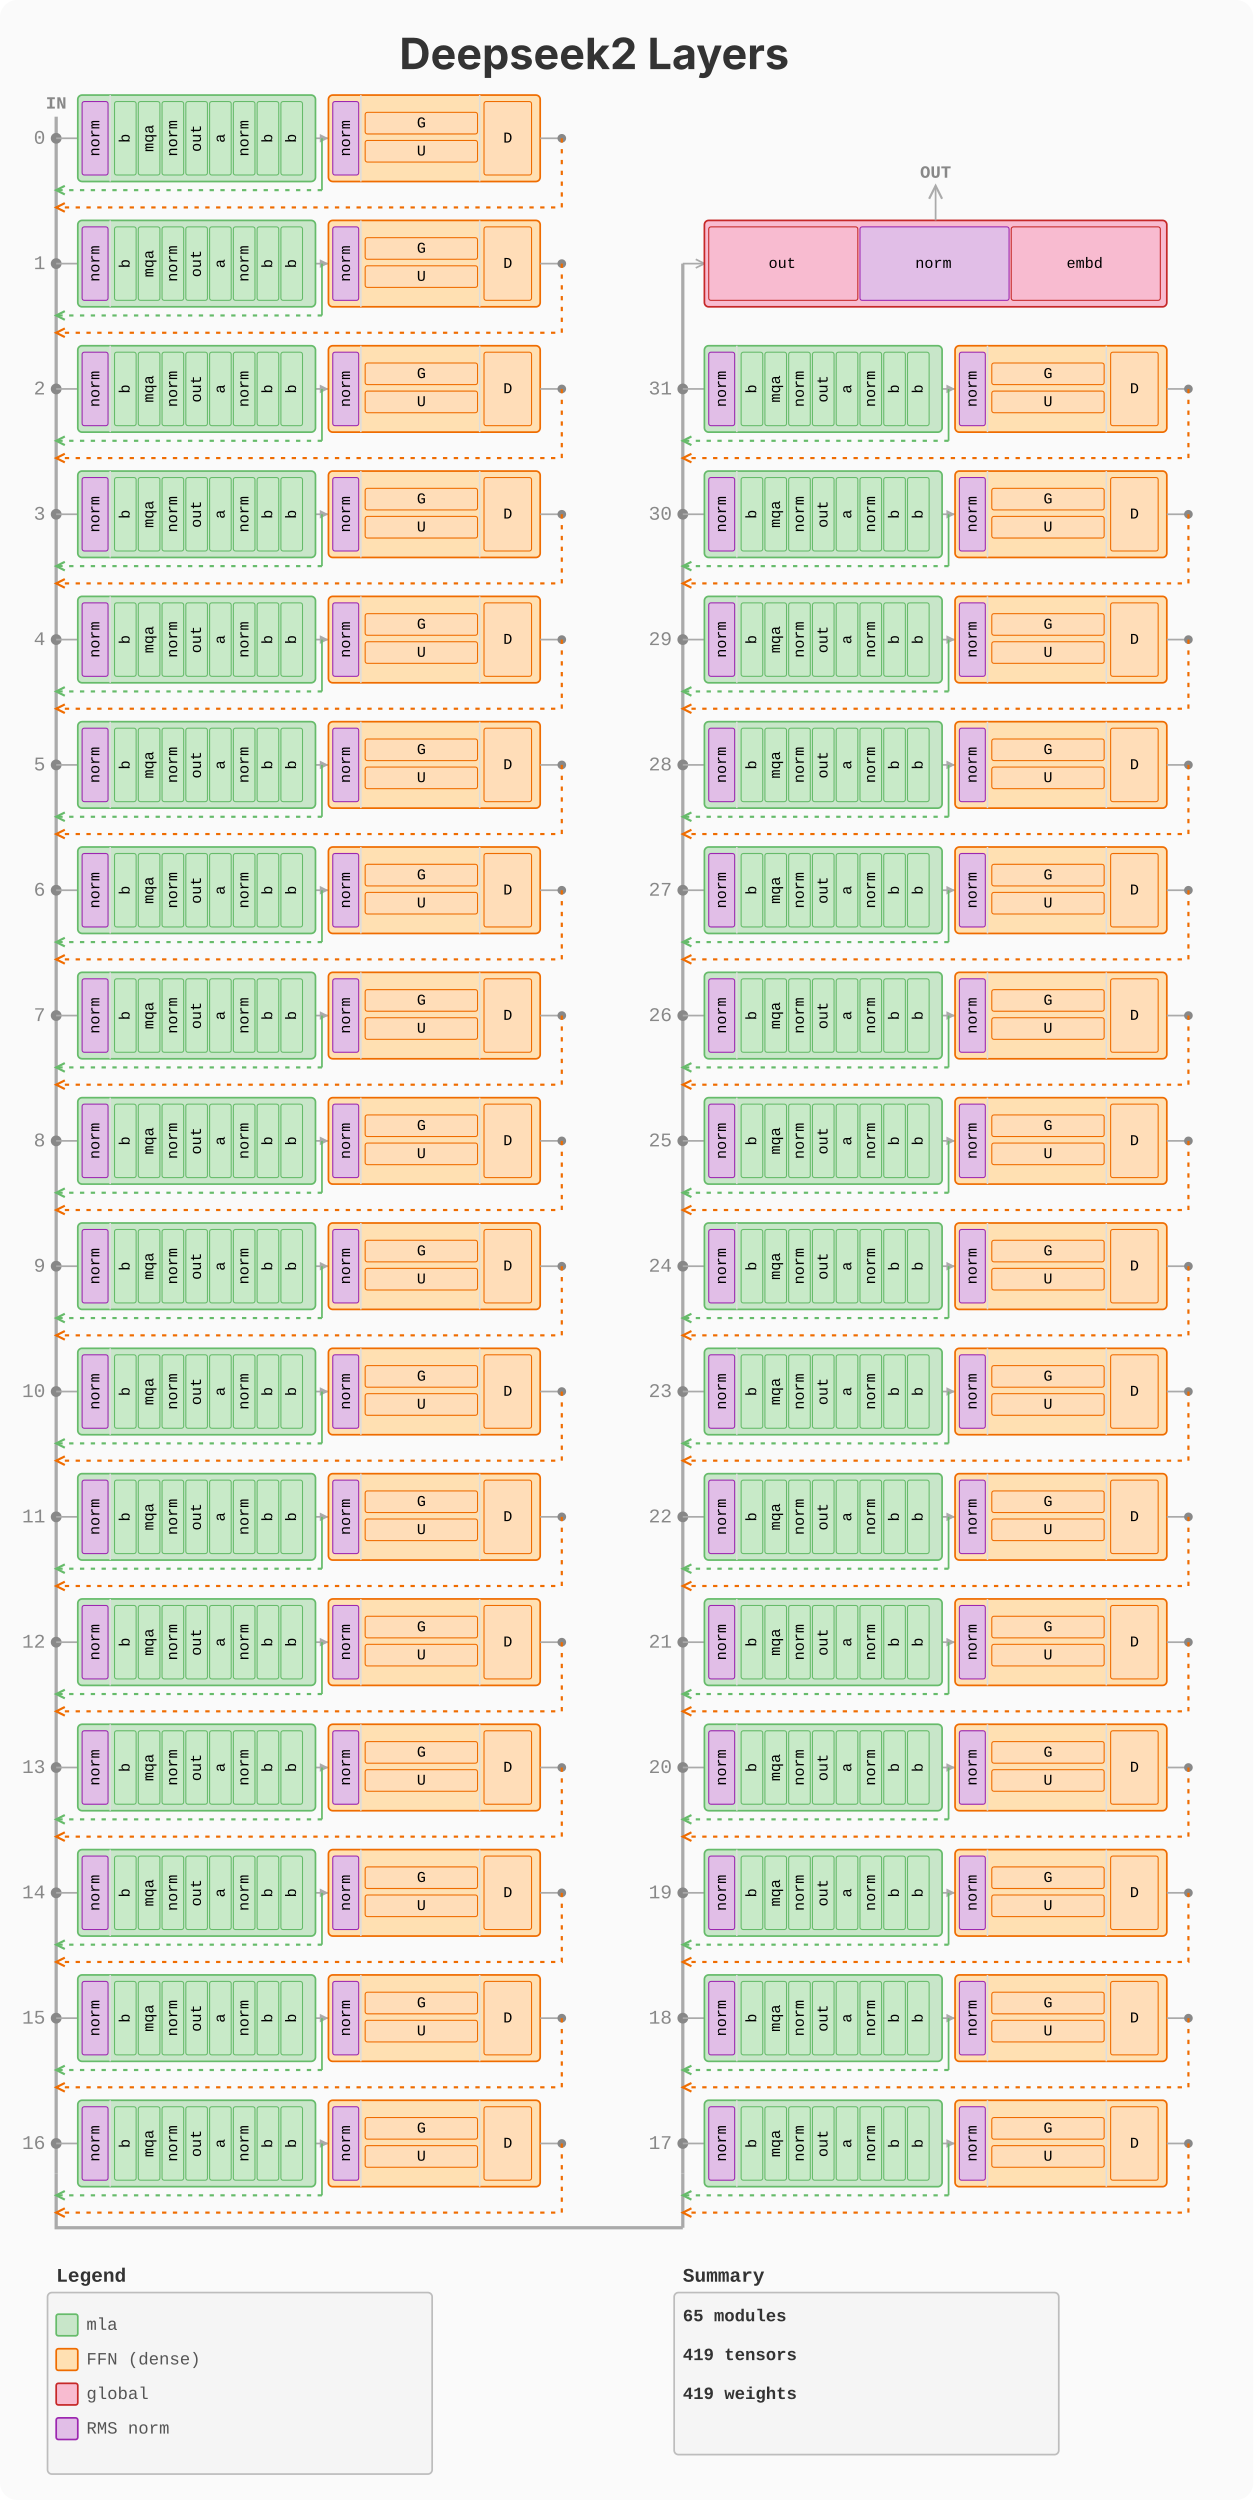
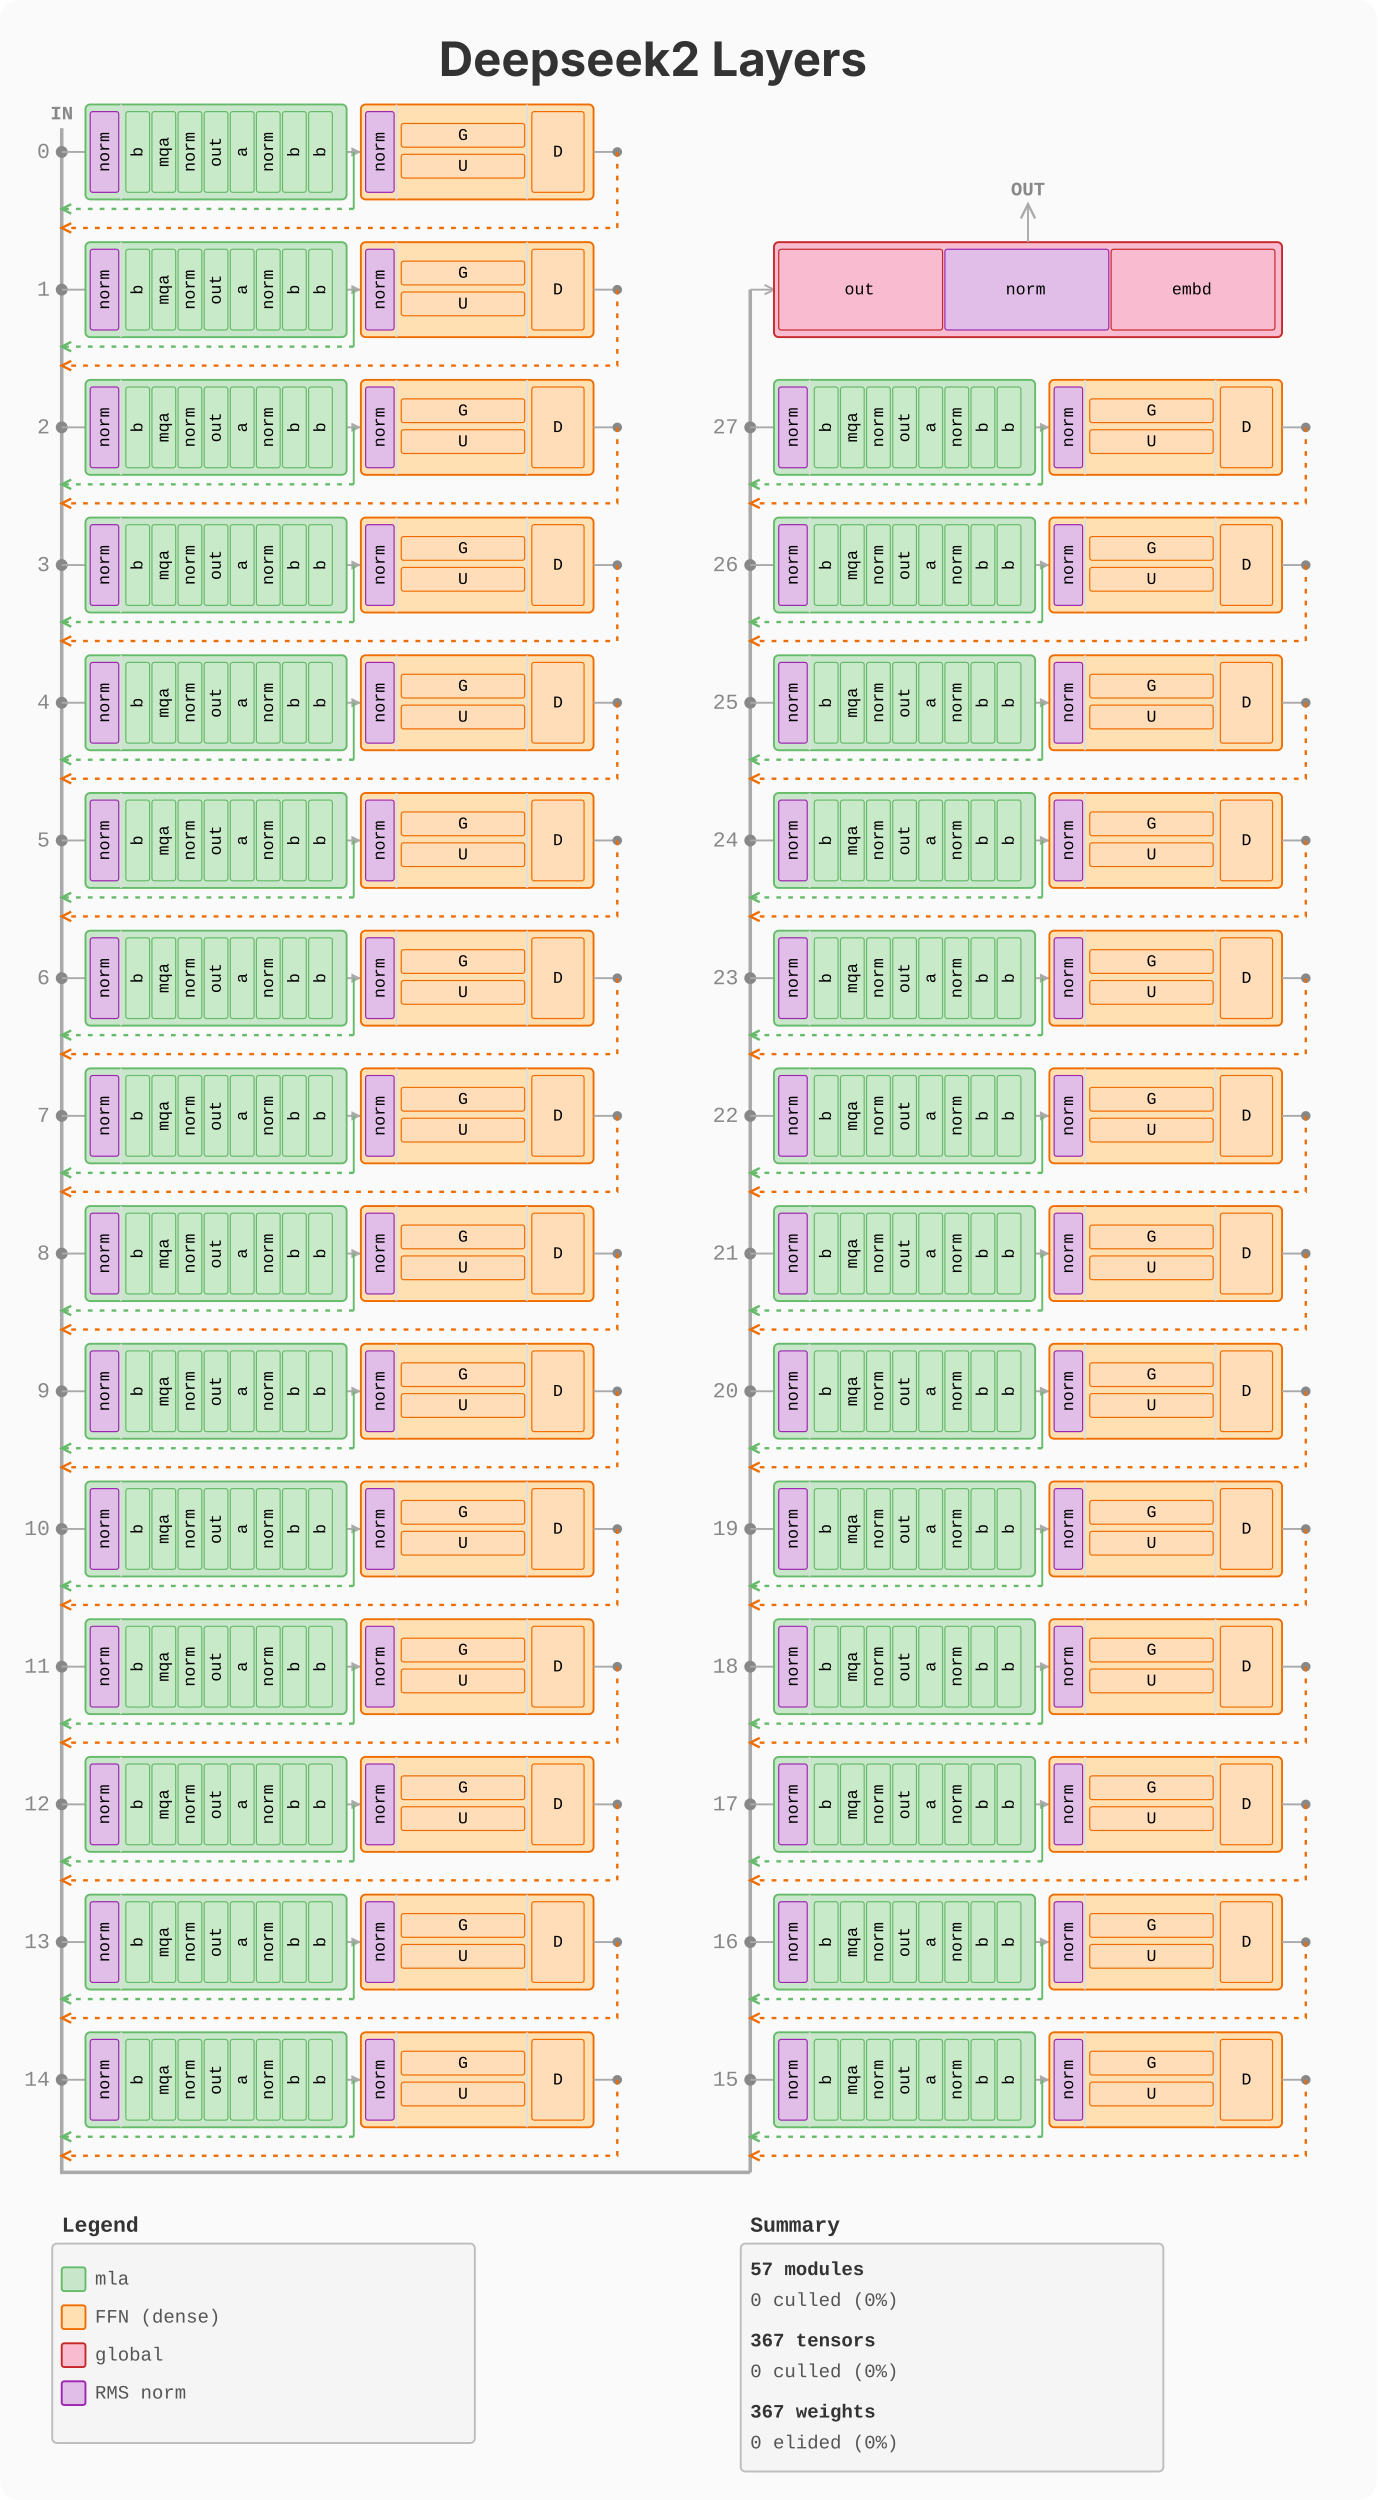
- <svg xmlns="http://www.w3.org/2000/svg" viewBox="0 0 580 1157">
+ <svg xmlns="http://www.w3.org/2000/svg" viewBox="0 0 580 1053">
  <style>
  text { font-family: 'Courier New', monospace; }
  .title { font-size: 20px; font-weight: bold; fill: #333333; font-family: system-ui, -apple-system, sans-serif; }
  .hdr   { font-size: 9px; font-weight: bold; fill: #333333; text-anchor: middle; dominant-baseline: middle; }
  .lbl   { font-size: 9px; fill: #888888; text-anchor: end; dominant-baseline: middle; }
  .tlbl  { font-size: 7px; fill: #000000; text-anchor: middle; dominant-baseline: middle; }
  .io    { font-size: 8px; font-weight: bold; fill: #888888; text-anchor: middle; dominant-baseline: middle; }
  .gtxt  { font-size: 9px; text-anchor: middle; dominant-baseline: middle; }
  .ltxt  { font-size: 8px; fill: #555555; dominant-baseline: middle; }
  .shdr  { font-size: 8px; font-weight: bold; fill: #333333; dominant-baseline: middle; }
+   .etxt  { font-size: 6px; fill: #999999; text-anchor: middle; dominant-baseline: hanging; }
</style>
  <defs>
    <linearGradient id="zm_full_attention" x1="0" y1="0" x2="0" y2="1">
      <stop offset="0%%" stop-color="#e3f2fd" />
      <stop offset="100%%" stop-color="#bbdefb" />
    </linearGradient>
    <linearGradient id="zm_swa" x1="0" y1="0" x2="0" y2="1">
      <stop offset="0%%" stop-color="#e8f5e9" />
      <stop offset="100%%" stop-color="#c8e6c9" />
    </linearGradient>
    <linearGradient id="zm_recurrent" x1="0" y1="0" x2="0" y2="1">
      <stop offset="0%%" stop-color="#e8f5e9" />
      <stop offset="100%%" stop-color="#c8e6c9" />
    </linearGradient>
    <linearGradient id="zm_ffn" x1="0" y1="0" x2="0" y2="1">
      <stop offset="0%%" stop-color="#fff3e0" />
      <stop offset="100%%" stop-color="#ffe0b2" />
    </linearGradient>
    <linearGradient id="zm_global" x1="0" y1="0" x2="0" y2="1">
      <stop offset="0%%" stop-color="#fce4ec" />
      <stop offset="100%%" stop-color="#f8bbd0" />
    </linearGradient>
    <symbol id="blk-mla" overflow="visible">
      <rect x="0" y="0" width="110" height="40" fill="url(#zm_recurrent)" stroke="#66BB6A" stroke-width="0.8" rx="2" />
      <rect x="2" y="3" width="12" height="34" fill="#e1bee7" stroke="#9C27B0" stroke-width="0.5" rx="1" />
      <text class="tlbl" x="8" y="20" transform="rotate(-90,8,20)">norm</text>
      <line x1="15" y1="0" x2="15" y2="40" stroke="#DDDDDD" stroke-width="0.7" />
      <rect x="17" y="3" width="10" height="34" fill="#c8eac8" stroke="#66BB6A" stroke-width="0.5" rx="1" />
      <text class="tlbl" x="22" y="20" transform="rotate(-90,22,20)">b</text>
      <rect x="28" y="3" width="10" height="34" fill="#c8eac8" stroke="#66BB6A" stroke-width="0.5" rx="1" />
      <text class="tlbl" x="33" y="20" transform="rotate(-90,33,20)">mqa</text>
      <rect x="39" y="3" width="10" height="34" fill="#c8eac8" stroke="#66BB6A" stroke-width="0.5" rx="1" />
      <text class="tlbl" x="44" y="20" transform="rotate(-90,44,20)">norm</text>
      <rect x="50" y="3" width="10" height="34" fill="#c8eac8" stroke="#66BB6A" stroke-width="0.5" rx="1" />
      <text class="tlbl" x="55" y="20" transform="rotate(-90,55,20)">out</text>
      <rect x="61" y="3" width="10" height="34" fill="#c8eac8" stroke="#66BB6A" stroke-width="0.5" rx="1" />
      <text class="tlbl" x="66" y="20" transform="rotate(-90,66,20)">a</text>
      <rect x="72" y="3" width="10" height="34" fill="#c8eac8" stroke="#66BB6A" stroke-width="0.5" rx="1" />
      <text class="tlbl" x="77" y="20" transform="rotate(-90,77,20)">norm</text>
      <rect x="83" y="3" width="10" height="34" fill="#c8eac8" stroke="#66BB6A" stroke-width="0.5" rx="1" />
      <text class="tlbl" x="88" y="20" transform="rotate(-90,88,20)">b</text>
      <rect x="94" y="3" width="10" height="34" fill="#c8eac8" stroke="#66BB6A" stroke-width="0.5" rx="1" />
      <text class="tlbl" x="99" y="20" transform="rotate(-90,99,20)">b</text>
      <line x1="113" y1="20" x2="113" y2="44" stroke="#66BB6A" stroke-width="0.8" />
      <path d="M 113,44 L -10,44" fill="none" stroke="#66BB6A" stroke-width="1.0" stroke-dasharray="2,3" />
      <polyline points="-6,42 -10,44 -6,46" fill="none" stroke="#66BB6A" stroke-width="1.0" />
    </symbol>
    <symbol id="ffn-dense" overflow="visible">
      <rect x="0" y="0" width="98" height="40" fill="url(#zm_ffn)" stroke="#EF6C00" stroke-width="0.8" rx="2" />
      <rect x="2" y="3" width="12" height="34" fill="#e1bee7" stroke="#9C27B0" stroke-width="0.5" rx="1" />
      <text class="tlbl" x="8" y="20" transform="rotate(-90,8,20)">norm</text>
      <line x1="15" y1="0" x2="15" y2="40" stroke="#DDDDDD" stroke-width="0.7" />
      <rect x="17" y="8" width="52" height="10" fill="#ffddb8" stroke="#EF6C00" stroke-width="0.5" rx="1" />
      <text class="tlbl" x="43" y="13">G</text>
      <rect x="17" y="21" width="52" height="10" fill="#ffddb8" stroke="#EF6C00" stroke-width="0.5" rx="1" />
      <text class="tlbl" x="43" y="26">U</text>
      <rect x="72" y="3" width="22" height="34" fill="#ffddb8" stroke="#EF6C00" stroke-width="0.5" rx="1" />
      <text class="tlbl" x="83" y="20">D</text>
      <line x1="70" y1="0" x2="70" y2="40" stroke="#DDDDDD" stroke-width="0.7" />
      <line x1="98" y1="20" x2="108" y2="20" stroke="#AAAAAA" stroke-width="0.8" />
      <circle cx="108" cy="20" r="2" fill="#888888" />
      <path d="M 108,20 L 108,52 L -126,52" fill="none" stroke="#EF6C00" stroke-width="1.0" stroke-dasharray="2,3" />
      <polyline points="-122,50 -126,52 -122,54" fill="none" stroke="#EF6C00" stroke-width="1.0" />
    </symbol>
    <symbol id="row-chrome" overflow="visible">
      <circle cx="26" cy="0" r="2.5" fill="#888888" />
      <line x1="26" y1="0" x2="36" y2="0" stroke="#AAAAAA" stroke-width="0.8" />
      <line x1="146" y1="0" x2="152" y2="0" stroke="#AAAAAA" stroke-width="0.8" />
      <polygon points="148,-2 152,0 148,2" fill="#AAAAAA" />
    </symbol>
    <symbol id="global-row" overflow="visible">
      <line x1="26" y1="0" x2="36" y2="0" stroke="#AAAAAA" stroke-width="0.8" />
      <polyline points="32,-2 36,0 32,2" fill="none" stroke="#AAAAAA" stroke-width="0.8" />
      <rect x="36" y="-20" width="214" height="40" fill="url(#zm_global)" stroke="#C62828" stroke-width="0.8" rx="2" />
      <rect x="38" y="-17" width="69" height="34" fill="#f8bbd0" stroke="#C62828" stroke-width="0.5" rx="1" />
      <text class="tlbl" x="72" y="0">out</text>
      <rect x="108" y="-17" width="69" height="34" fill="#e1bee7" stroke="#9C27B0" stroke-width="0.5" rx="1" />
      <text class="tlbl" x="142" y="0">norm</text>
      <rect x="178" y="-17" width="69" height="34" fill="#f8bbd0" stroke="#C62828" stroke-width="0.5" rx="1" />
      <text class="tlbl" x="212" y="0">embd</text>
      <line x1="143" y1="-20" x2="143" y2="-36" stroke="#AAAAAA" stroke-width="0.8" />
      <polyline points="140,-30 143,-36 146,-30" fill="none" stroke="#AAAAAA" stroke-width="1" />
      <text class="io" x="143" y="-42">OUT</text>
    </symbol>
    <symbol id="legend" overflow="visible">
      <text style="font-size:9px;font-weight:bold;fill:#333333;font-family:'Courier New',monospace" x="4" y="-5">Legend</text>
      <rect width="178" height="84" fill="#f5f5f5" stroke="#bdbdbd" stroke-width="0.8" rx="2" />
      <rect x="4" y="10" width="10" height="10" fill="url(#zm_recurrent)" stroke="#66BB6A" stroke-width="0.8" rx="1" />
      <text class="ltxt" x="18" y="15">mla</text>
      <rect x="4" y="26" width="10" height="10" fill="url(#zm_ffn)" stroke="#EF6C00" stroke-width="0.8" rx="1" />
      <text class="ltxt" x="18" y="31">FFN (dense)</text>
      <rect x="4" y="42" width="10" height="10" fill="url(#zm_global)" stroke="#C62828" stroke-width="0.8" rx="1" />
      <text class="ltxt" x="18" y="47">global</text>
      <rect x="4" y="58" width="10" height="10" fill="#e1bee7" stroke="#9C27B0" stroke-width="0.8" rx="1" />
      <text class="ltxt" x="18" y="63">RMS norm</text>
    </symbol>
    <symbol id="summary" overflow="visible">
      <text style="font-size:9px;font-weight:bold;fill:#333333;font-family:'Courier New',monospace" x="4" y="-5">Summary</text>
-       <rect width="178" height="75" fill="#f5f5f5" stroke="#bdbdbd" stroke-width="0.8" rx="2" />
-       <text class="shdr" x="4" y="11">65 modules</text>
-       <text class="shdr" x="4" y="29">419 tensors</text>
-       <text class="shdr" x="4" y="47">419 weights</text>
+       <rect width="178" height="96" fill="#f5f5f5" stroke="#bdbdbd" stroke-width="0.8" rx="2" />
+       <text class="shdr" x="4" y="11">57 modules</text>
+       <text class="ltxt" x="4" y="24">  0 culled (0%)</text>
+       <text class="shdr" x="4" y="41">367 tensors</text>
+       <text class="ltxt" x="4" y="54">  0 culled (0%)</text>
+       <text class="shdr" x="4" y="71">367 weights</text>
+       <text class="ltxt" x="4" y="84">  0 elided (0%)</text>
    </symbol>
  </defs>
-   <rect width="580" height="1157" fill="#fafafa" rx="8" />
+   <rect width="580" height="1053" fill="#fafafa" rx="8" />
  <text class="title" x="275" y="32" text-anchor="middle">Deepseek2 Layers</text>
-   <line x1="26" y1="54" x2="26" y2="1006" stroke="#AAAAAA" stroke-width="1.5" />
+   <line x1="26" y1="54" x2="26" y2="890" stroke="#AAAAAA" stroke-width="1.5" />
  <text class="io" x="26" y="48">IN</text>
-   <path d="M 26,1006 L 26,1031 L 316,1031" fill="none" stroke="#AAAAAA" stroke-width="1.5" />
-   <line x1="316" y1="1031" x2="316" y2="1006" stroke="#AAAAAA" stroke-width="1.5" />
-   <line x1="316" y1="1006" x2="316" y2="122" stroke="#AAAAAA" stroke-width="1.5" />
+   <path d="M 26,890 L 26,915 L 316,915" fill="none" stroke="#AAAAAA" stroke-width="1.5" />
+   <line x1="316" y1="915" x2="316" y2="890" stroke="#AAAAAA" stroke-width="1.5" />
+   <line x1="316" y1="890" x2="316" y2="122" stroke="#AAAAAA" stroke-width="1.5" />
  <use href="#row-chrome" transform="translate(0,64)" />
  <text class="lbl" x="21" y="64">0</text>
  <use href="#blk-mla" transform="translate(36,44)" />
  <use href="#ffn-dense" transform="translate(152,44)" />
  <use href="#row-chrome" transform="translate(0,122)" />
  <text class="lbl" x="21" y="122">1</text>
  <use href="#blk-mla" transform="translate(36,102)" />
  <use href="#ffn-dense" transform="translate(152,102)" />
  <use href="#row-chrome" transform="translate(0,180)" />
  <text class="lbl" x="21" y="180">2</text>
  <use href="#blk-mla" transform="translate(36,160)" />
  <use href="#ffn-dense" transform="translate(152,160)" />
  <use href="#row-chrome" transform="translate(0,238)" />
  <text class="lbl" x="21" y="238">3</text>
  <use href="#blk-mla" transform="translate(36,218)" />
  <use href="#ffn-dense" transform="translate(152,218)" />
  <use href="#row-chrome" transform="translate(0,296)" />
  <text class="lbl" x="21" y="296">4</text>
  <use href="#blk-mla" transform="translate(36,276)" />
  <use href="#ffn-dense" transform="translate(152,276)" />
  <use href="#row-chrome" transform="translate(0,354)" />
  <text class="lbl" x="21" y="354">5</text>
  <use href="#blk-mla" transform="translate(36,334)" />
  <use href="#ffn-dense" transform="translate(152,334)" />
  <use href="#row-chrome" transform="translate(0,412)" />
  <text class="lbl" x="21" y="412">6</text>
  <use href="#blk-mla" transform="translate(36,392)" />
  <use href="#ffn-dense" transform="translate(152,392)" />
  <use href="#row-chrome" transform="translate(0,470)" />
  <text class="lbl" x="21" y="470">7</text>
  <use href="#blk-mla" transform="translate(36,450)" />
  <use href="#ffn-dense" transform="translate(152,450)" />
  <use href="#row-chrome" transform="translate(0,528)" />
  <text class="lbl" x="21" y="528">8</text>
  <use href="#blk-mla" transform="translate(36,508)" />
  <use href="#ffn-dense" transform="translate(152,508)" />
  <use href="#row-chrome" transform="translate(0,586)" />
  <text class="lbl" x="21" y="586">9</text>
  <use href="#blk-mla" transform="translate(36,566)" />
  <use href="#ffn-dense" transform="translate(152,566)" />
  <use href="#row-chrome" transform="translate(0,644)" />
  <text class="lbl" x="21" y="644">10</text>
  <use href="#blk-mla" transform="translate(36,624)" />
  <use href="#ffn-dense" transform="translate(152,624)" />
  <use href="#row-chrome" transform="translate(0,702)" />
  <text class="lbl" x="21" y="702">11</text>
  <use href="#blk-mla" transform="translate(36,682)" />
  <use href="#ffn-dense" transform="translate(152,682)" />
  <use href="#row-chrome" transform="translate(0,760)" />
  <text class="lbl" x="21" y="760">12</text>
  <use href="#blk-mla" transform="translate(36,740)" />
  <use href="#ffn-dense" transform="translate(152,740)" />
  <use href="#row-chrome" transform="translate(0,818)" />
  <text class="lbl" x="21" y="818">13</text>
  <use href="#blk-mla" transform="translate(36,798)" />
  <use href="#ffn-dense" transform="translate(152,798)" />
  <use href="#row-chrome" transform="translate(0,876)" />
  <text class="lbl" x="21" y="876">14</text>
  <use href="#blk-mla" transform="translate(36,856)" />
  <use href="#ffn-dense" transform="translate(152,856)" />
-   <use href="#row-chrome" transform="translate(0,934)" />
-   <text class="lbl" x="21" y="934">15</text>
-   <use href="#blk-mla" transform="translate(36,914)" />
-   <use href="#ffn-dense" transform="translate(152,914)" />
-   <use href="#row-chrome" transform="translate(0,992)" />
-   <text class="lbl" x="21" y="992">16</text>
-   <use href="#blk-mla" transform="translate(36,972)" />
-   <use href="#ffn-dense" transform="translate(152,972)" />
-   <use href="#row-chrome" transform="translate(290,992)" />
-   <text class="lbl" x="311" y="992">17</text>
-   <use href="#blk-mla" transform="translate(326,972)" />
-   <use href="#ffn-dense" transform="translate(442,972)" />
-   <use href="#row-chrome" transform="translate(290,934)" />
-   <text class="lbl" x="311" y="934">18</text>
-   <use href="#blk-mla" transform="translate(326,914)" />
-   <use href="#ffn-dense" transform="translate(442,914)" />
  <use href="#row-chrome" transform="translate(290,876)" />
-   <text class="lbl" x="311" y="876">19</text>
+   <text class="lbl" x="311" y="876">15</text>
  <use href="#blk-mla" transform="translate(326,856)" />
  <use href="#ffn-dense" transform="translate(442,856)" />
  <use href="#row-chrome" transform="translate(290,818)" />
-   <text class="lbl" x="311" y="818">20</text>
+   <text class="lbl" x="311" y="818">16</text>
  <use href="#blk-mla" transform="translate(326,798)" />
  <use href="#ffn-dense" transform="translate(442,798)" />
  <use href="#row-chrome" transform="translate(290,760)" />
-   <text class="lbl" x="311" y="760">21</text>
+   <text class="lbl" x="311" y="760">17</text>
  <use href="#blk-mla" transform="translate(326,740)" />
  <use href="#ffn-dense" transform="translate(442,740)" />
  <use href="#row-chrome" transform="translate(290,702)" />
-   <text class="lbl" x="311" y="702">22</text>
+   <text class="lbl" x="311" y="702">18</text>
  <use href="#blk-mla" transform="translate(326,682)" />
  <use href="#ffn-dense" transform="translate(442,682)" />
  <use href="#row-chrome" transform="translate(290,644)" />
-   <text class="lbl" x="311" y="644">23</text>
+   <text class="lbl" x="311" y="644">19</text>
  <use href="#blk-mla" transform="translate(326,624)" />
  <use href="#ffn-dense" transform="translate(442,624)" />
  <use href="#row-chrome" transform="translate(290,586)" />
-   <text class="lbl" x="311" y="586">24</text>
+   <text class="lbl" x="311" y="586">20</text>
  <use href="#blk-mla" transform="translate(326,566)" />
  <use href="#ffn-dense" transform="translate(442,566)" />
  <use href="#row-chrome" transform="translate(290,528)" />
-   <text class="lbl" x="311" y="528">25</text>
+   <text class="lbl" x="311" y="528">21</text>
  <use href="#blk-mla" transform="translate(326,508)" />
  <use href="#ffn-dense" transform="translate(442,508)" />
  <use href="#row-chrome" transform="translate(290,470)" />
-   <text class="lbl" x="311" y="470">26</text>
+   <text class="lbl" x="311" y="470">22</text>
  <use href="#blk-mla" transform="translate(326,450)" />
  <use href="#ffn-dense" transform="translate(442,450)" />
  <use href="#row-chrome" transform="translate(290,412)" />
-   <text class="lbl" x="311" y="412">27</text>
+   <text class="lbl" x="311" y="412">23</text>
  <use href="#blk-mla" transform="translate(326,392)" />
  <use href="#ffn-dense" transform="translate(442,392)" />
  <use href="#row-chrome" transform="translate(290,354)" />
-   <text class="lbl" x="311" y="354">28</text>
+   <text class="lbl" x="311" y="354">24</text>
  <use href="#blk-mla" transform="translate(326,334)" />
  <use href="#ffn-dense" transform="translate(442,334)" />
  <use href="#row-chrome" transform="translate(290,296)" />
-   <text class="lbl" x="311" y="296">29</text>
+   <text class="lbl" x="311" y="296">25</text>
  <use href="#blk-mla" transform="translate(326,276)" />
  <use href="#ffn-dense" transform="translate(442,276)" />
  <use href="#row-chrome" transform="translate(290,238)" />
-   <text class="lbl" x="311" y="238">30</text>
+   <text class="lbl" x="311" y="238">26</text>
  <use href="#blk-mla" transform="translate(326,218)" />
  <use href="#ffn-dense" transform="translate(442,218)" />
  <use href="#row-chrome" transform="translate(290,180)" />
-   <text class="lbl" x="311" y="180">31</text>
+   <text class="lbl" x="311" y="180">27</text>
  <use href="#blk-mla" transform="translate(326,160)" />
  <use href="#ffn-dense" transform="translate(442,160)" />
  <use href="#global-row" transform="translate(290,122)" />
-   <use href="#legend" transform="translate(22,1061)" />
-   <use href="#summary" transform="translate(312,1061)" />
+   <use href="#legend" transform="translate(22,945)" />
+   <use href="#summary" transform="translate(312,945)" />
</svg>
